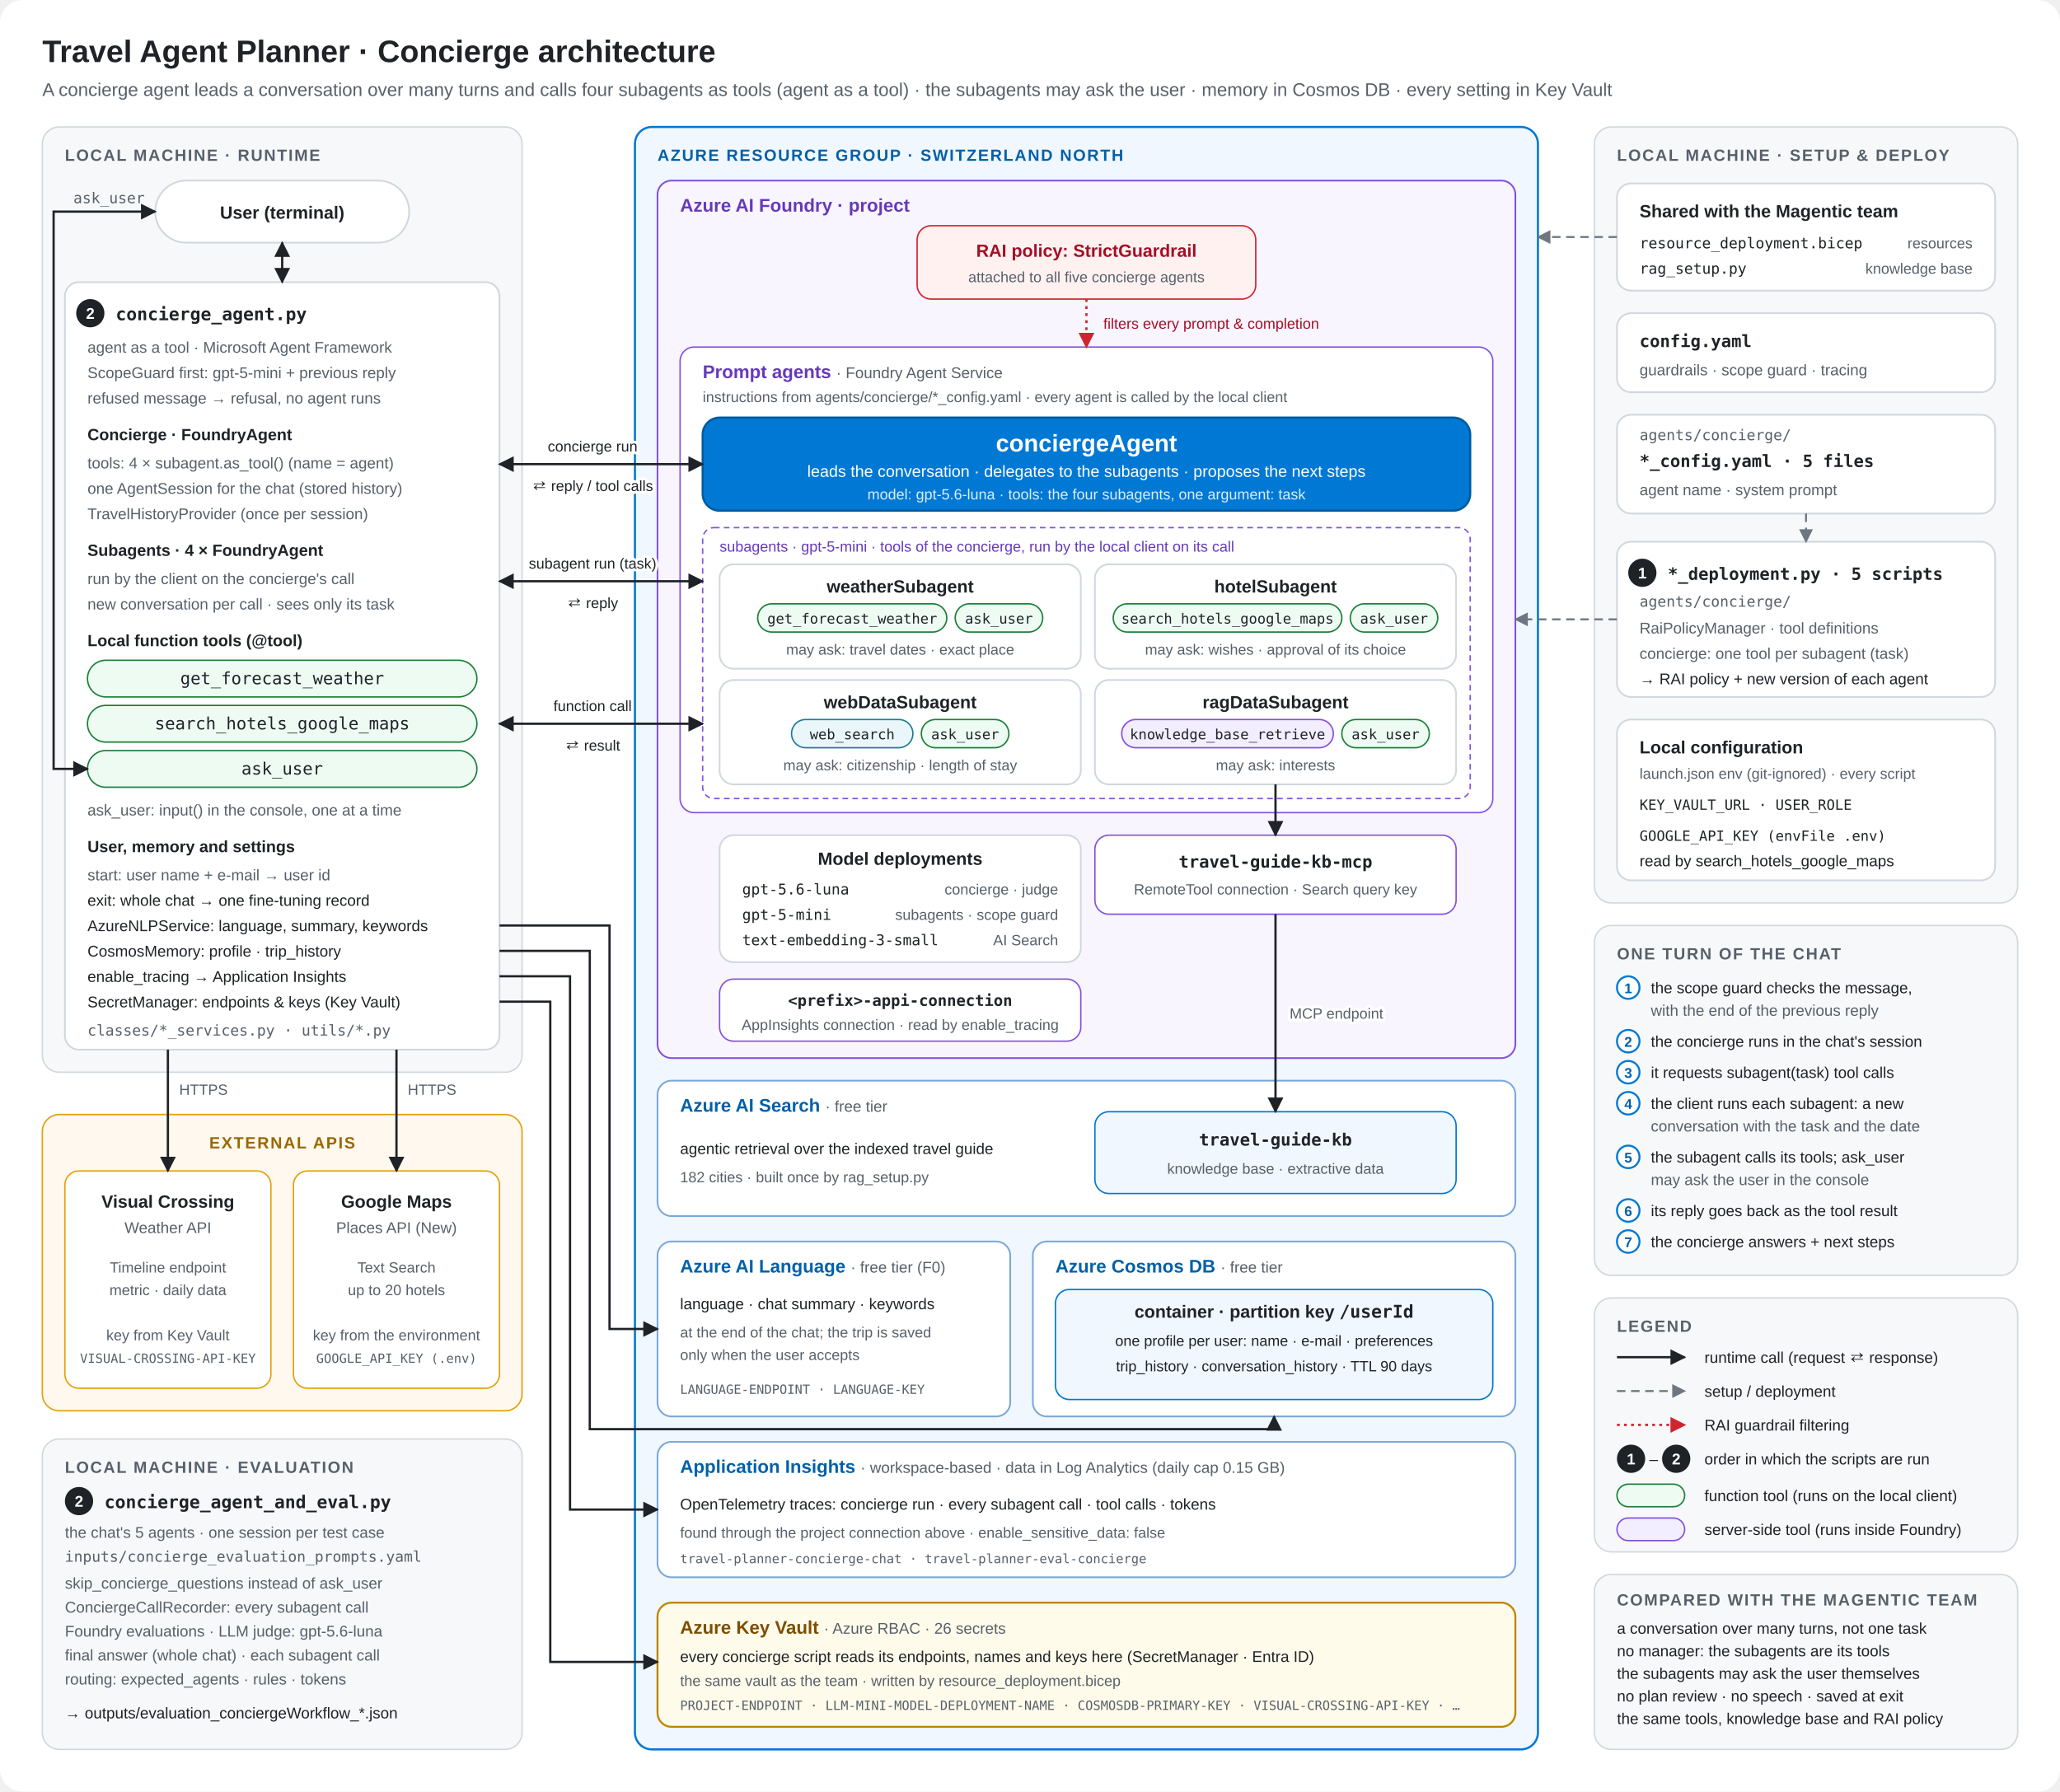
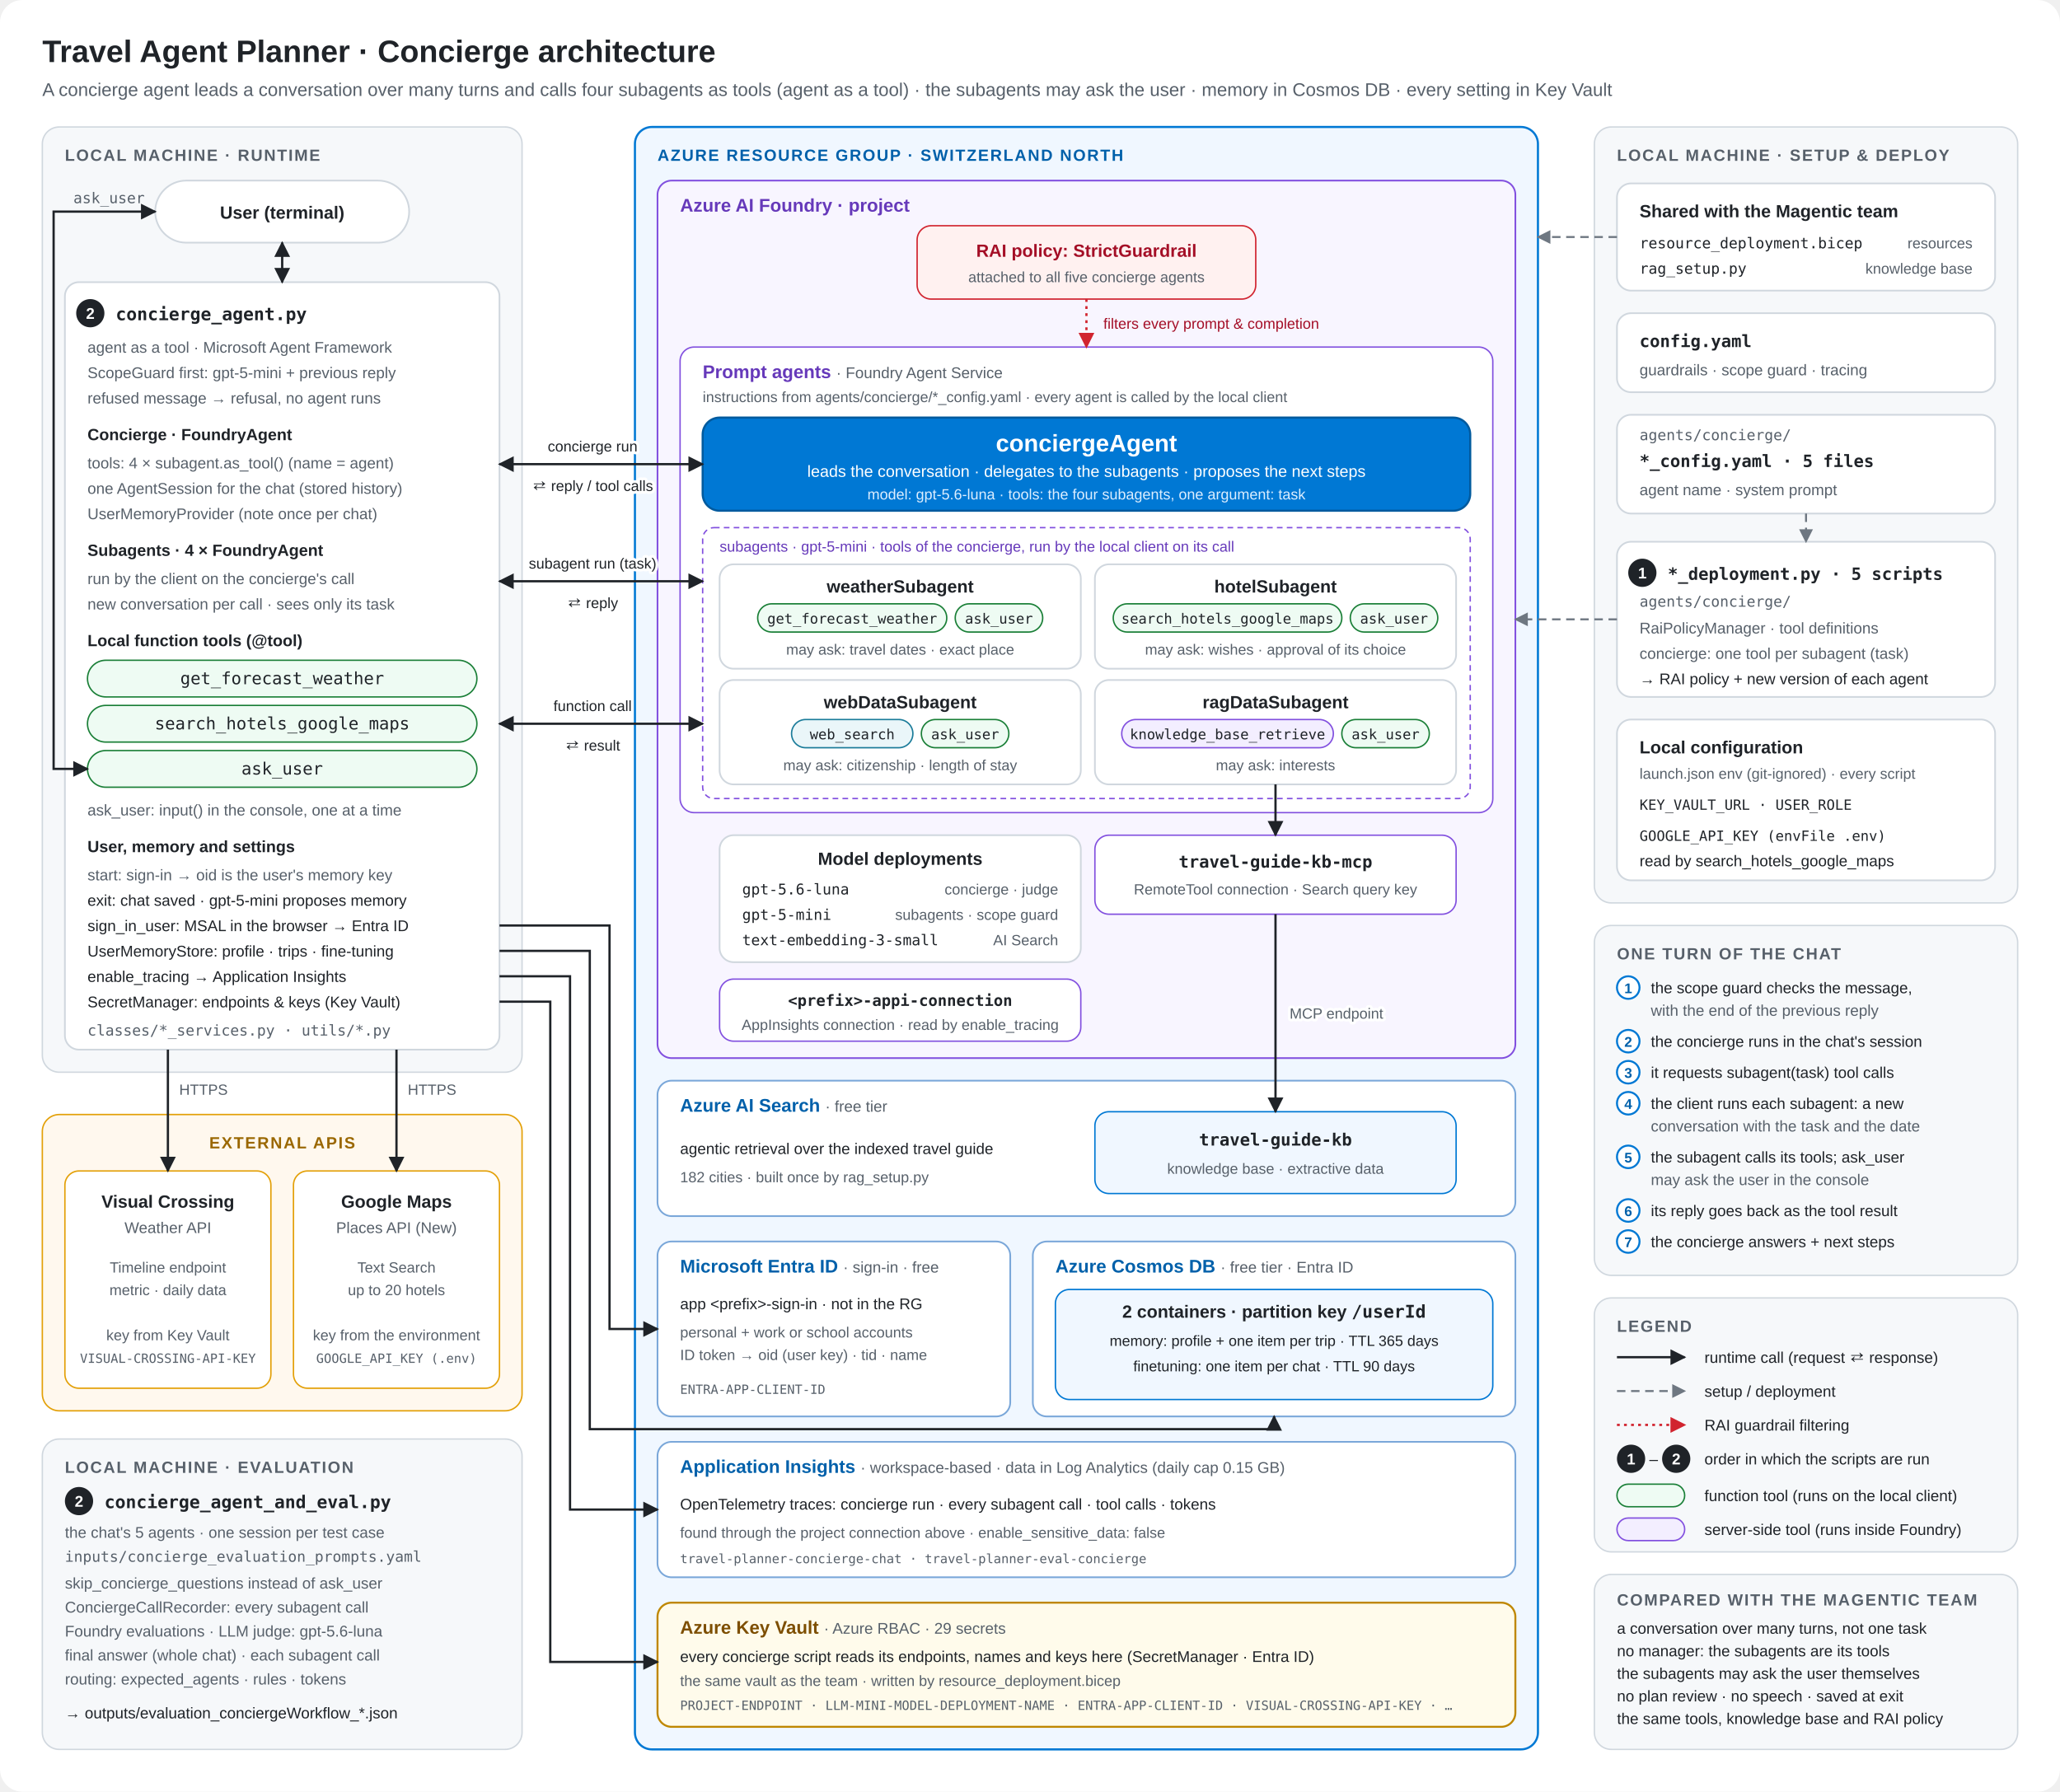
<svg xmlns="http://www.w3.org/2000/svg" width="1460" height="1270" viewBox="0 0 1460 1270" role="img" aria-labelledby="title desc">
  <style>
    text { font-family: "Segoe UI", -apple-system, "Helvetica Neue", Arial, sans-serif; fill: #1F2328; }
    .mono { font-family: Consolas, Menlo, "DejaVu Sans Mono", monospace; }
    .h1 { font-size: 22px; font-weight: 700; }
    .sub { font-size: 13px; fill: #57606A; }
    .zone { font-size: 11.5px; font-weight: 700; letter-spacing: 1px; fill: #57606A; }
    .zone-az { fill: #0060AA; }
    .group { font-size: 13px; font-weight: 700; }
    .t { font-size: 12.5px; font-weight: 700; }
    .s { font-size: 11px; fill: #57606A; }
    .xs { font-size: 10.5px; fill: #57606A; }
    .d { fill: #1F2328; }
    .c { text-anchor: middle; }
    .e { text-anchor: end; }
    .halo { paint-order: stroke; stroke: #FFFFFF; stroke-width: 4px; stroke-linejoin: round; }
    .box { fill: #FFFFFF; stroke: #D0D7DE; stroke-width: 1.2; }
    .run { fill: none; stroke: #1F2328; stroke-width: 1.6; }
    .setup { fill: none; stroke: #6E7781; stroke-width: 1.4; stroke-dasharray: 6 4; }
    .guard { fill: none; stroke: #D1242F; stroke-width: 1.6; stroke-dasharray: 2 3; }
    .badge { fill: #1F2328; }
    .badge-t { font-size: 11px; font-weight: 700; fill: #FFFFFF; text-anchor: middle; }
    .step { fill: #FFFFFF; stroke: #0078D4; stroke-width: 1.4; }
    .step-t { font-size: 10px; font-weight: 700; fill: #0060AA; text-anchor: middle; }
    .fn { fill: #EEFBF3; stroke: #1A7F37; }
    .srv { fill: #F3EEFF; stroke: #8250DF; }
    .web { fill: #EAF6F9; stroke: #1B7C9A; }
    .chip { font-family: Consolas, Menlo, "DejaVu Sans Mono", monospace; font-size: 10px; text-anchor: middle; }
    .row { fill: none; stroke-width: 1; stroke-dasharray: 4 3; }
    .svc { fill: #FFFFFF; stroke: #7AA7D9; stroke-width: 1.2; }
    .inner { fill: #F0F7FF; stroke: #0078D4; }
    .kv { fill: #FFFBEB; stroke: #BF8700; stroke-width: 1.4; }
  </style>
  <defs>
    <marker id="a-run" viewBox="0 0 10 10" refX="9" refY="5" markerWidth="7" markerHeight="7" orient="auto-start-reverse">
      <path d="M0,0 L10,5 L0,10 z" fill="#1F2328" />
    </marker>
    <marker id="a-setup" viewBox="0 0 10 10" refX="9" refY="5" markerWidth="7" markerHeight="7" orient="auto-start-reverse">
      <path d="M0,0 L10,5 L0,10 z" fill="#6E7781" />
    </marker>
    <marker id="a-guard" viewBox="0 0 10 10" refX="9" refY="5" markerWidth="7" markerHeight="7" orient="auto-start-reverse">
      <path d="M0,0 L10,5 L0,10 z" fill="#D1242F" />
    </marker>
  </defs>
  <rect x="0" y="0" width="1460" height="1270" rx="16" fill="#FFFFFF" />
  <text x="30" y="44" class="h1">Travel Agent Planner · Concierge architecture</text>
  <text x="30" y="68" class="sub">A concierge agent leads a conversation over many turns and calls four subagents as tools (agent as a tool) · the subagents may ask the user · memory in Cosmos DB · every setting in Key Vault</text>
  <rect x="30" y="90" width="340" height="670" rx="12" fill="#F6F8FA" stroke="#D0D7DE" />
  <text x="46" y="114" class="zone">LOCAL MACHINE · RUNTIME</text>
  <rect x="110" y="128" width="180" height="44" rx="22" class="box" />
  <text x="200" y="155" class="t c">User (terminal)</text>
  <rect x="46" y="200" width="308" height="544" rx="10" class="box" />
  <circle cx="64" cy="222" r="10" class="badge" />
  <text x="64" y="226" class="badge-t">2</text>
  <text x="82" y="227" class="t mono">concierge_agent.py</text>
  <text x="62" y="250" class="s">agent as a tool · Microsoft Agent Framework</text>
  <text x="62" y="268" class="s">ScopeGuard first: gpt-5-mini + previous reply</text>
  <text x="62" y="286" class="s">refused message → refusal, no agent runs</text>
  <text x="62" y="312" class="t" style="font-size:11.5px">Concierge · FoundryAgent</text>
  <text x="62" y="332" class="s">tools: 4 × subagent.as_tool() (name = agent)</text>
  <text x="62" y="350" class="s">one AgentSession for the chat (stored history)</text>
-   <text x="62" y="368" class="s">TravelHistoryProvider (once per session)</text>
+   <text x="62" y="368" class="s">UserMemoryProvider (note once per chat)</text>
  <text x="62" y="394" class="t" style="font-size:11.5px">Subagents · 4 × FoundryAgent</text>
  <text x="62" y="414" class="s">run by the client on the concierge's call</text>
  <text x="62" y="432" class="s">new conversation per call · sees only its task</text>
  <text x="62" y="458" class="t" style="font-size:11.5px">Local function tools (@tool)</text>
  <rect x="62" y="468" width="276" height="26" rx="13" class="fn" />
  <text x="200" y="485" class="mono c" style="font-size:12px">get_forecast_weather</text>
  <rect x="62" y="500" width="276" height="26" rx="13" class="fn" />
  <text x="200" y="517" class="mono c" style="font-size:12px">search_hotels_google_maps</text>
  <rect x="62" y="532" width="276" height="26" rx="13" class="fn" />
  <text x="200" y="549" class="mono c" style="font-size:12px">ask_user</text>
  <text x="62" y="578" class="s">ask_user: input() in the console, one at a time</text>
  <text x="62" y="604" class="t" style="font-size:11.5px">User, memory and settings</text>
-   <text x="62" y="624" class="s">start: user name + e-mail → user id</text>
-   <text x="62" y="642" class="s d">exit: whole chat → one fine-tuning record</text>
-   <text x="62" y="660" class="s d">AzureNLPService: language, summary, keywords</text>
-   <text x="62" y="678" class="s d">CosmosMemory: profile · trip_history</text>
+   <text x="62" y="624" class="s">start: sign-in → oid is the user's memory key</text>
+   <text x="62" y="642" class="s d">exit: chat saved · gpt-5-mini proposes memory</text>
+   <text x="62" y="660" class="s d">sign_in_user: MSAL in the browser → Entra ID</text>
+   <text x="62" y="678" class="s d">UserMemoryStore: profile · trips · fine-tuning</text>
  <text x="62" y="696" class="s d">enable_tracing → Application Insights</text>
  <text x="62" y="714" class="s d">SecretManager: endpoints &amp; keys (Key Vault)</text>
  <text x="62" y="734" class="xs mono">classes/*_services.py · utils/*.py</text>
  <path d="M200,172 V200" class="run" marker-start="url(#a-run)" marker-end="url(#a-run)" />
  <path d="M62,545 H38 V150 H110" class="run" marker-start="url(#a-run)" marker-end="url(#a-run)" />
  <text x="52" y="144" class="xs mono">ask_user</text>
  <rect x="30" y="790" width="340" height="210" rx="12" fill="#FFF8EE" stroke="#E3A008" />
  <text x="200" y="814" class="zone c" style="fill:#9A6700">EXTERNAL APIS</text>
  <rect x="46" y="830" width="146" height="154" rx="10" fill="#FFFFFF" stroke="#E3A008" />
  <text x="119" y="856" class="t c">Visual Crossing</text>
  <text x="119" y="874" class="s c">Weather API</text>
  <text x="119" y="902" class="xs c">Timeline endpoint</text>
  <text x="119" y="918" class="xs c">metric · daily data</text>
  <text x="119" y="950" class="xs c">key from Key Vault</text>
  <text x="119" y="966" class="mono c" style="font-size:9px;fill:#57606A">VISUAL-CROSSING-API-KEY</text>
  <rect x="208" y="830" width="146" height="154" rx="10" fill="#FFFFFF" stroke="#E3A008" />
  <text x="281" y="856" class="t c">Google Maps</text>
  <text x="281" y="874" class="s c">Places API (New)</text>
  <text x="281" y="902" class="xs c">Text Search</text>
  <text x="281" y="918" class="xs c">up to 20 hotels</text>
  <text x="281" y="950" class="xs c">key from the environment</text>
  <text x="281" y="966" class="mono c" style="font-size:9px;fill:#57606A">GOOGLE_API_KEY (.env)</text>
  <path d="M119,744 V830" class="run" marker-end="url(#a-run)" />
  <path d="M281,744 V830" class="run" marker-end="url(#a-run)" />
  <text x="127" y="776" class="xs halo">HTTPS</text>
  <text x="289" y="776" class="xs halo">HTTPS</text>
  <rect x="30" y="1020" width="340" height="220" rx="12" fill="#F6F8FA" stroke="#D0D7DE" />
  <text x="46" y="1044" class="zone">LOCAL MACHINE · EVALUATION</text>
  <circle cx="56" cy="1064" r="10" class="badge" />
  <text x="56" y="1068" class="badge-t">2</text>
  <text x="74" y="1069" class="t mono">concierge_agent_and_eval.py</text>
  <text x="46" y="1090" class="s">the chat's 5 agents · one session per test case</text>
  <text x="46" y="1107" class="xs mono">inputs/concierge_evaluation_prompts.yaml</text>
  <text x="46" y="1126" class="s">skip_concierge_questions instead of ask_user</text>
  <text x="46" y="1143" class="s">ConciergeCallRecorder: every subagent call</text>
  <text x="46" y="1160" class="s">Foundry evaluations · LLM judge: gpt-5.6-luna</text>
  <text x="46" y="1177" class="s">final answer (whole chat) · each subagent call</text>
  <text x="46" y="1194" class="s">routing: expected_agents · rules · tokens</text>
  <text x="46" y="1218" class="s d">→ outputs/evaluation_conciergeWorkflow_*.json</text>
  <rect x="450" y="90" width="640" height="1150" rx="12" fill="#F0F7FF" stroke="#0078D4" stroke-width="1.5" />
  <text x="466" y="114" class="zone zone-az">AZURE RESOURCE GROUP · SWITZERLAND NORTH</text>
  <rect x="466" y="128" width="608" height="622" rx="10" fill="#F8F5FF" stroke="#8250DF" stroke-width="1.2" />
  <text x="482" y="150" class="group" style="fill:#6639BA">Azure AI Foundry · project</text>
  <rect x="650" y="160" width="240" height="52" rx="10" fill="#FFF1F0" stroke="#D1242F" />
  <text x="770" y="182" class="t c" style="fill:#A40E26">RAI policy: StrictGuardrail</text>
  <text x="770" y="200" class="xs c">attached to all five concierge agents</text>
  <rect x="482" y="246" width="576" height="330" rx="10" fill="#FFFFFF" stroke="#8250DF" />
  <text x="498" y="268" class="group" style="fill:#6639BA">Prompt agents <tspan class="s" style="font-weight:400">· Foundry Agent Service</tspan>
  </text>
  <text x="498" y="285" class="xs">instructions from agents/concierge/*_config.yaml · every agent is called by the local client</text>
  <rect x="498" y="296" width="544" height="66" rx="12" fill="#0078D4" stroke="#005A9E" stroke-width="1.5" />
  <text x="770" y="320" class="c" style="font-size:17px;font-weight:700;fill:#FFFFFF">conciergeAgent</text>
  <text x="770" y="338" class="c" style="font-size:11.5px;fill:#FFFFFF">leads the conversation · delegates to the subagents · proposes the next steps</text>
  <text x="770" y="354" class="c" style="font-size:10.5px;fill:#DDEEFF">model: gpt-5.6-luna · tools: the four subagents, one argument: task</text>
  <rect x="498" y="374" width="544" height="192" rx="8" class="row" stroke="#8250DF" />
  <text x="510" y="391" class="xs" style="fill:#6639BA">subagents · gpt-5-mini · tools of the concierge, run by the local client on its call</text>
  <rect x="510" y="400" width="256" height="74" rx="10" class="box" />
  <text x="638" y="420" class="t c">weatherSubagent</text>
  <rect x="537" y="428" width="134" height="20" rx="10" class="fn" />
  <text x="604" y="442" class="chip">get_forecast_weather</text>
  <rect x="677" y="428" width="62" height="20" rx="10" class="fn" />
  <text x="708" y="442" class="chip">ask_user</text>
  <text x="638" y="464" class="xs c">may ask: travel dates · exact place</text>
  <rect x="776" y="400" width="256" height="74" rx="10" class="box" />
  <text x="904" y="420" class="t c">hotelSubagent</text>
  <rect x="789" y="428" width="162" height="20" rx="10" class="fn" />
  <text x="870" y="442" class="chip">search_hotels_google_maps</text>
  <rect x="957" y="428" width="62" height="20" rx="10" class="fn" />
  <text x="988" y="442" class="chip">ask_user</text>
  <text x="904" y="464" class="xs c">may ask: wishes · approval of its choice</text>
  <rect x="510" y="482" width="256" height="74" rx="10" class="box" />
  <text x="638" y="502" class="t c">webDataSubagent</text>
  <rect x="561" y="510" width="86" height="20" rx="10" class="web" />
  <text x="604" y="524" class="chip">web_search</text>
  <rect x="653" y="510" width="62" height="20" rx="10" class="fn" />
  <text x="684" y="524" class="chip">ask_user</text>
  <text x="638" y="546" class="xs c">may ask: citizenship · length of stay</text>
  <rect x="776" y="482" width="256" height="74" rx="10" class="box" />
  <text x="904" y="502" class="t c">ragDataSubagent</text>
  <rect x="795" y="510" width="150" height="20" rx="10" class="srv" />
  <text x="870" y="524" class="chip">knowledge_base_retrieve</text>
  <rect x="951" y="510" width="62" height="20" rx="10" class="fn" />
  <text x="982" y="524" class="chip">ask_user</text>
  <text x="904" y="546" class="xs c">may ask: interests</text>
  <rect x="510" y="592" width="256" height="90" rx="10" class="box" />
  <text x="638" y="613" class="t c">Model deployments</text>
  <text x="526" y="634" class="mono" style="font-size:10.5px">gpt-5.6-luna</text>
  <text x="750" y="634" class="xs e">concierge · judge</text>
  <text x="526" y="652" class="mono" style="font-size:10.5px">gpt-5-mini</text>
  <text x="750" y="652" class="xs e">subagents · scope guard</text>
  <text x="526" y="670" class="mono" style="font-size:10.5px">text-embedding-3-small</text>
  <text x="750" y="670" class="xs e">AI Search</text>
  <rect x="510" y="694" width="256" height="44" rx="10" fill="#FFFFFF" stroke="#8250DF" />
  <text x="638" y="713" class="mono c" style="font-size:11px;font-weight:700">&lt;prefix&gt;-appi-connection</text>
  <text x="638" y="730" class="xs c">AppInsights connection · read by enable_tracing</text>
  <rect x="776" y="592" width="256" height="56" rx="10" fill="#FFFFFF" stroke="#8250DF" />
  <text x="904" y="615" class="t mono c" style="font-size:12px">travel-guide-kb-mcp</text>
  <text x="904" y="634" class="xs c">RemoteTool connection · Search query key</text>
  <rect x="466" y="766" width="608" height="96" rx="10" class="svc" />
  <text x="482" y="788" class="group" style="fill:#0060AA">Azure AI Search <tspan class="s" style="font-weight:400">· free tier</tspan>
  </text>
  <text x="482" y="818" class="s d">agentic retrieval over the indexed travel guide</text>
  <text x="482" y="838" class="xs">182 cities · built once by rag_setup.py</text>
  <rect x="776" y="788" width="256" height="58" rx="10" class="inner" />
  <text x="904" y="812" class="t mono c" style="font-size:12px">travel-guide-kb</text>
  <text x="904" y="832" class="xs c">knowledge base · extractive data</text>
  <rect x="466" y="880" width="250" height="124" rx="10" class="svc" />
-   <text x="482" y="902" class="group" style="fill:#0060AA">Azure AI Language <tspan class="s" style="font-weight:400">· free tier (F0)</tspan>
-   </text>
-   <text x="482" y="928" class="s d">language · chat summary · keywords</text>
-   <text x="482" y="948" class="xs">at the end of the chat; the trip is saved</text>
-   <text x="482" y="964" class="xs">only when the user accepts</text>
-   <text x="482" y="988" class="mono" style="font-size:9px;fill:#57606A">LANGUAGE-ENDPOINT · LANGUAGE-KEY</text>
+   <text x="482" y="902" class="group" style="fill:#0060AA">Microsoft Entra ID <tspan class="s" style="font-weight:400">· sign-in · free</tspan>
+   </text>
+   <text x="482" y="928" class="s d">app &lt;prefix&gt;-sign-in · not in the RG</text>
+   <text x="482" y="948" class="xs">personal + work or school accounts</text>
+   <text x="482" y="964" class="xs">ID token → oid (user key) · tid · name</text>
+   <text x="482" y="988" class="mono" style="font-size:9px;fill:#57606A">ENTRA-APP-CLIENT-ID</text>
  <rect x="732" y="880" width="342" height="124" rx="10" class="svc" />
-   <text x="748" y="902" class="group" style="fill:#0060AA">Azure Cosmos DB <tspan class="s" style="font-weight:400">· free tier</tspan>
+   <text x="748" y="902" class="group" style="fill:#0060AA">Azure Cosmos DB <tspan class="s" style="font-weight:400">· free tier · Entra ID</tspan>
  </text>
  <rect x="748" y="914" width="310" height="78" rx="10" class="inner" />
-   <text x="903" y="934" class="t c">container · partition key <tspan class="mono">/userId</tspan>
-   </text>
-   <text x="903" y="954" class="xs c d">one profile per user: name · e-mail · preferences</text>
-   <text x="903" y="972" class="xs c d">trip_history · conversation_history · TTL 90 days</text>
+   <text x="903" y="934" class="t c">2 containers · partition key <tspan class="mono">/userId</tspan>
+   </text>
+   <text x="903" y="954" class="xs c d">memory: profile + one item per trip · TTL 365 days</text>
+   <text x="903" y="972" class="xs c d">finetuning: one item per chat · TTL 90 days</text>
  <rect x="466" y="1022" width="608" height="96" rx="10" class="svc" />
  <text x="482" y="1044" class="group" style="fill:#0060AA">Application Insights <tspan class="s" style="font-weight:400">· workspace-based · data in Log Analytics (daily cap 0.15 GB)</tspan>
  </text>
  <text x="482" y="1070" class="s d">OpenTelemetry traces: concierge run · every subagent call · tool calls · tokens</text>
  <text x="482" y="1090" class="xs">found through the project connection above · enable_sensitive_data: false</text>
  <text x="482" y="1108" class="mono" style="font-size:9px;fill:#57606A">travel-planner-concierge-chat · travel-planner-eval-concierge</text>
  <rect x="466" y="1136" width="608" height="88" rx="10" class="kv" />
-   <text x="482" y="1158" class="group" style="fill:#7D4E00">Azure Key Vault <tspan class="s" style="font-weight:400">· Azure RBAC · 26 secrets</tspan>
+   <text x="482" y="1158" class="group" style="fill:#7D4E00">Azure Key Vault <tspan class="s" style="font-weight:400">· Azure RBAC · 29 secrets</tspan>
  </text>
  <text x="482" y="1178" class="s d">every concierge script reads its endpoints, names and keys here (SecretManager · Entra ID)</text>
  <text x="482" y="1195" class="xs">the same vault as the team · written by resource_deployment.bicep</text>
-   <text x="482" y="1212" class="mono" style="font-size:9px;fill:#57606A">PROJECT-ENDPOINT · LLM-MINI-MODEL-DEPLOYMENT-NAME · COSMOSDB-PRIMARY-KEY · VISUAL-CROSSING-API-KEY · …</text>
+   <text x="482" y="1212" class="mono" style="font-size:9px;fill:#57606A">PROJECT-ENDPOINT · LLM-MINI-MODEL-DEPLOYMENT-NAME · ENTRA-APP-CLIENT-ID · VISUAL-CROSSING-API-KEY · …</text>
  <path d="M354,329 H498" class="run" marker-start="url(#a-run)" marker-end="url(#a-run)" />
  <text x="420" y="320" class="xs c halo d">concierge run</text>
  <text x="420" y="348" class="xs c halo d">⇄ reply / tool calls</text>
  <path d="M354,412 H498" class="run" marker-start="url(#a-run)" marker-end="url(#a-run)" />
  <text x="420" y="403" class="xs c halo d">subagent run (task)</text>
  <text x="420" y="431" class="xs c halo d">⇄ reply</text>
  <path d="M354,513 H498" class="run" marker-start="url(#a-run)" marker-end="url(#a-run)" />
  <text x="420" y="504" class="xs c halo d">function call</text>
  <text x="420" y="532" class="xs c halo d">⇄ result</text>
  <path d="M354,656 H432 V942 H466" class="run" marker-end="url(#a-run)" />
  <path d="M354,674 H418 V1013 H903 V1004" class="run" marker-end="url(#a-run)" />
  <path d="M354,692 H404 V1070 H466" class="run" marker-end="url(#a-run)" />
  <path d="M354,710 H390 V1178 H466" class="run" marker-end="url(#a-run)" />
  <path d="M904,556 V592" class="run" marker-end="url(#a-run)" />
  <path d="M904,648 V788" class="run" marker-end="url(#a-run)" />
  <text x="914" y="722" class="xs halo">MCP endpoint</text>
  <path d="M770,212 V246" class="guard" marker-end="url(#a-guard)" />
  <text x="782" y="233" class="xs" style="fill:#A40E26">filters every prompt &amp; completion</text>
  <rect x="1130" y="90" width="300" height="550" rx="12" fill="#F6F8FA" stroke="#D0D7DE" />
  <text x="1146" y="114" class="zone">LOCAL MACHINE · SETUP &amp; DEPLOY</text>
  <rect x="1146" y="130" width="268" height="76" rx="10" class="box" />
  <text x="1162" y="154" class="t">Shared with the Magentic team</text>
  <text x="1162" y="176" class="mono" style="font-size:10.5px">resource_deployment.bicep</text>
  <text x="1398" y="176" class="xs e">resources</text>
  <text x="1162" y="194" class="mono" style="font-size:10.5px">rag_setup.py</text>
  <text x="1398" y="194" class="xs e">knowledge base</text>
  <rect x="1146" y="222" width="268" height="56" rx="10" class="box" />
  <text x="1162" y="246" class="t mono" style="font-size:12px">config.yaml</text>
  <text x="1162" y="266" class="s">guardrails · scope guard · tracing</text>
  <rect x="1146" y="294" width="268" height="70" rx="10" class="box" />
  <text x="1162" y="312" class="xs mono">agents/concierge/</text>
  <text x="1162" y="331" class="t mono" style="font-size:12px">*_config.yaml · 5 files</text>
  <text x="1162" y="351" class="s">agent name · system prompt</text>
  <rect x="1146" y="384" width="268" height="110" rx="10" class="box" />
  <circle cx="1164" cy="406" r="10" class="badge" />
  <text x="1164" y="410" class="badge-t">1</text>
  <text x="1182" y="411" class="t mono" style="font-size:12px">*_deployment.py · 5 scripts</text>
  <text x="1162" y="430" class="xs mono">agents/concierge/</text>
  <text x="1162" y="449" class="s">RaiPolicyManager · tool definitions</text>
  <text x="1162" y="467" class="s">concierge: one tool per subagent (task)</text>
  <text x="1162" y="485" class="s d">→ RAI policy + new version of each agent</text>
  <rect x="1146" y="510" width="268" height="114" rx="10" class="box" />
  <text x="1162" y="534" class="t">Local configuration</text>
  <text x="1162" y="552" class="xs">launch.json env (git-ignored) · every script</text>
  <text x="1162" y="574" class="mono" style="font-size:10px">KEY_VAULT_URL · USER_ROLE</text>
  <text x="1162" y="596" class="mono" style="font-size:10px">GOOGLE_API_KEY (envFile .env)</text>
  <text x="1162" y="614" class="s d">read by search_hotels_google_maps</text>
  <path d="M1146,168 H1090" class="setup" marker-end="url(#a-setup)" />
  <path d="M1280,364 V384" class="setup" marker-end="url(#a-setup)" />
  <path d="M1146,439 H1074" class="setup" marker-end="url(#a-setup)" />
  <rect x="1130" y="656" width="300" height="248" rx="12" fill="#F6F8FA" stroke="#D0D7DE" />
  <text x="1146" y="680" class="zone">ONE TURN OF THE CHAT</text>
  <circle cx="1154" cy="700" r="8" class="step" />
  <text x="1154" y="704" class="step-t">1</text>
  <text x="1170" y="704" class="s d">the scope guard checks the message,</text>
  <text x="1170" y="720" class="s">with the end of the previous reply</text>
  <circle cx="1154" cy="738" r="8" class="step" />
  <text x="1154" y="742" class="step-t">2</text>
  <text x="1170" y="742" class="s d">the concierge runs in the chat's session</text>
  <circle cx="1154" cy="760" r="8" class="step" />
  <text x="1154" y="764" class="step-t">3</text>
  <text x="1170" y="764" class="s d">it requests subagent(task) tool calls</text>
  <circle cx="1154" cy="782" r="8" class="step" />
  <text x="1154" y="786" class="step-t">4</text>
  <text x="1170" y="786" class="s d">the client runs each subagent: a new</text>
  <text x="1170" y="802" class="s">conversation with the task and the date</text>
  <circle cx="1154" cy="820" r="8" class="step" />
  <text x="1154" y="824" class="step-t">5</text>
  <text x="1170" y="824" class="s d">the subagent calls its tools; ask_user</text>
  <text x="1170" y="840" class="s">may ask the user in the console</text>
  <circle cx="1154" cy="858" r="8" class="step" />
  <text x="1154" y="862" class="step-t">6</text>
  <text x="1170" y="862" class="s d">its reply goes back as the tool result</text>
  <circle cx="1154" cy="880" r="8" class="step" />
  <text x="1154" y="884" class="step-t">7</text>
  <text x="1170" y="884" class="s d">the concierge answers + next steps</text>
  <rect x="1130" y="920" width="300" height="180" rx="12" fill="#F6F8FA" stroke="#D0D7DE" />
  <text x="1146" y="944" class="zone">LEGEND</text>
  <path d="M1146,962 H1194" class="run" marker-end="url(#a-run)" />
  <text x="1208" y="966" class="s d">runtime call (request ⇄ response)</text>
  <path d="M1146,986 H1194" class="setup" marker-end="url(#a-setup)" />
  <text x="1208" y="990" class="s d">setup / deployment</text>
  <path d="M1146,1010 H1194" class="guard" marker-end="url(#a-guard)" />
  <text x="1208" y="1014" class="s d">RAI guardrail filtering</text>
  <circle cx="1156" cy="1034" r="10" class="badge" />
  <text x="1156" y="1038" class="badge-t">1</text>
  <circle cx="1188" cy="1034" r="10" class="badge" />
  <text x="1188" y="1038" class="badge-t">2</text>
  <text x="1172" y="1038" class="s c d">–</text>
  <text x="1208" y="1038" class="s d">order in which the scripts are run</text>
  <rect x="1146" y="1052" width="48" height="16" rx="8" class="fn" />
  <text x="1208" y="1064" class="s d">function tool (runs on the local client)</text>
  <rect x="1146" y="1076" width="48" height="16" rx="8" class="srv" />
  <text x="1208" y="1088" class="s d">server-side tool (runs inside Foundry)</text>
  <rect x="1130" y="1116" width="300" height="124" rx="12" fill="#F6F8FA" stroke="#D0D7DE" />
  <text x="1146" y="1138" class="zone">COMPARED WITH THE MAGENTIC TEAM</text>
  <text x="1146" y="1158" class="s d">a conversation over many turns, not one task</text>
  <text x="1146" y="1174" class="s d">no manager: the subagents are its tools</text>
  <text x="1146" y="1190" class="s d">the subagents may ask the user themselves</text>
  <text x="1146" y="1206" class="s d">no plan review · no speech · saved at exit</text>
  <text x="1146" y="1222" class="s d">the same tools, knowledge base and RAI policy</text>
</svg>
